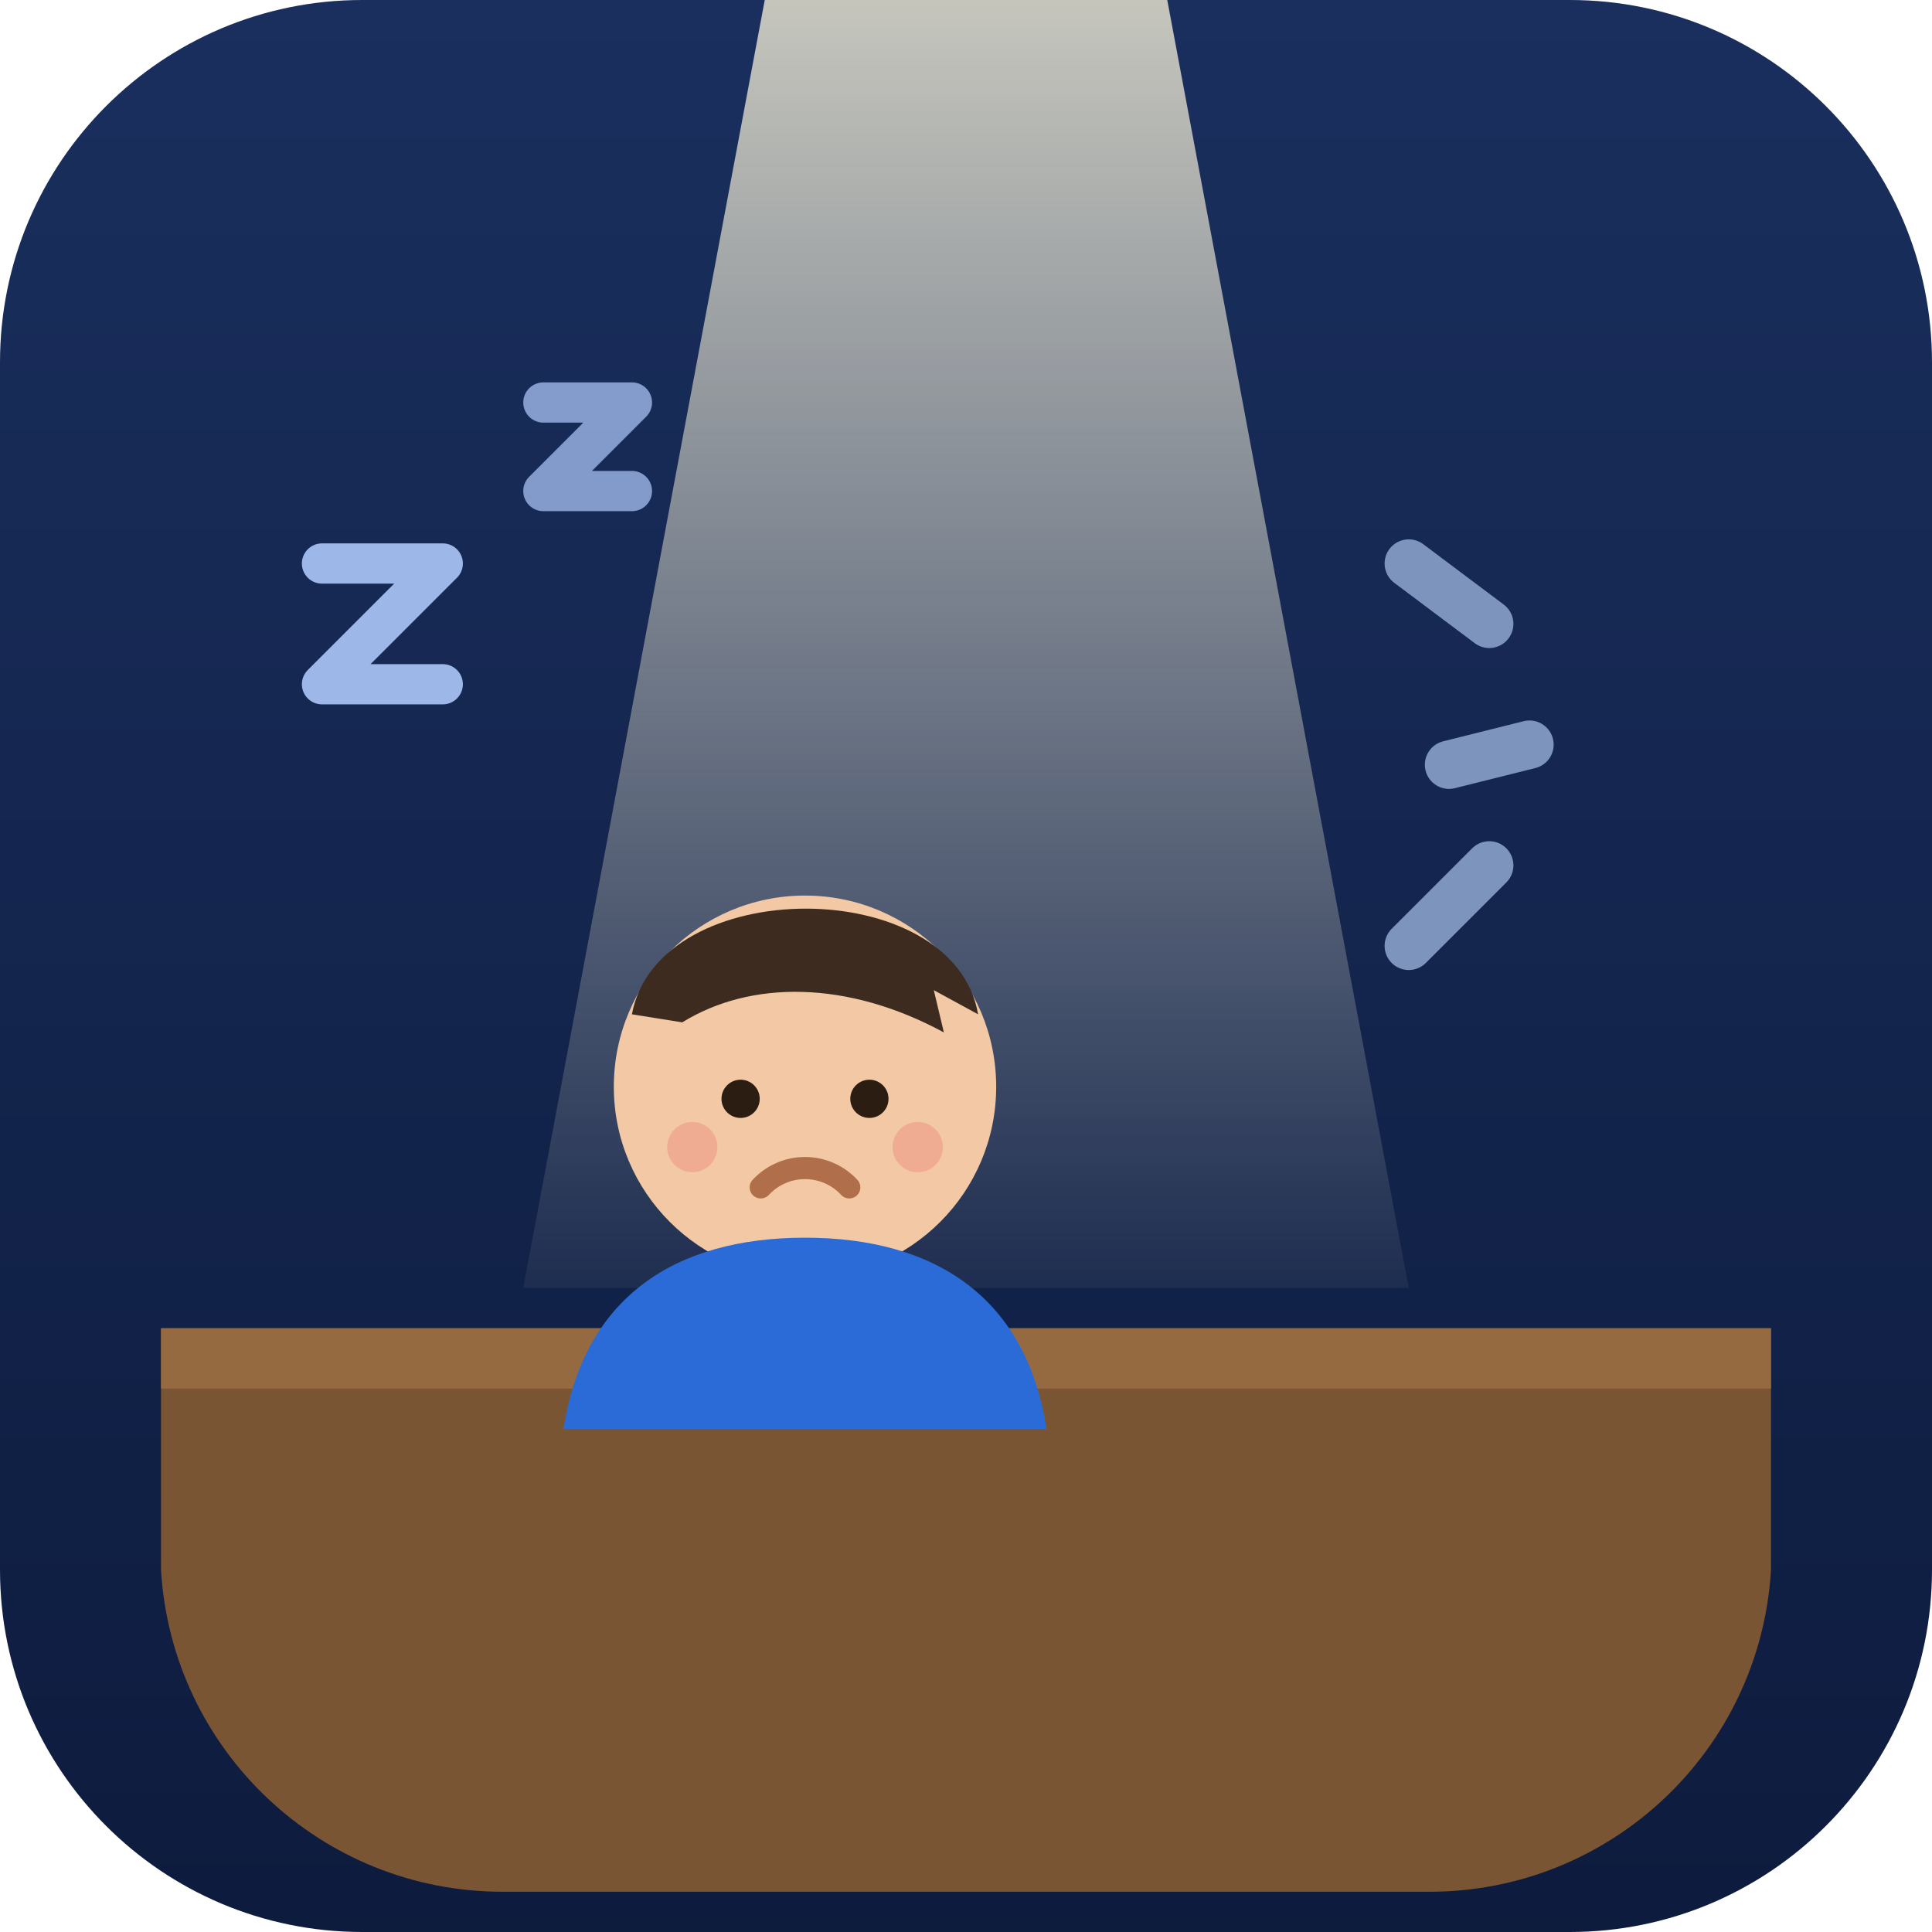
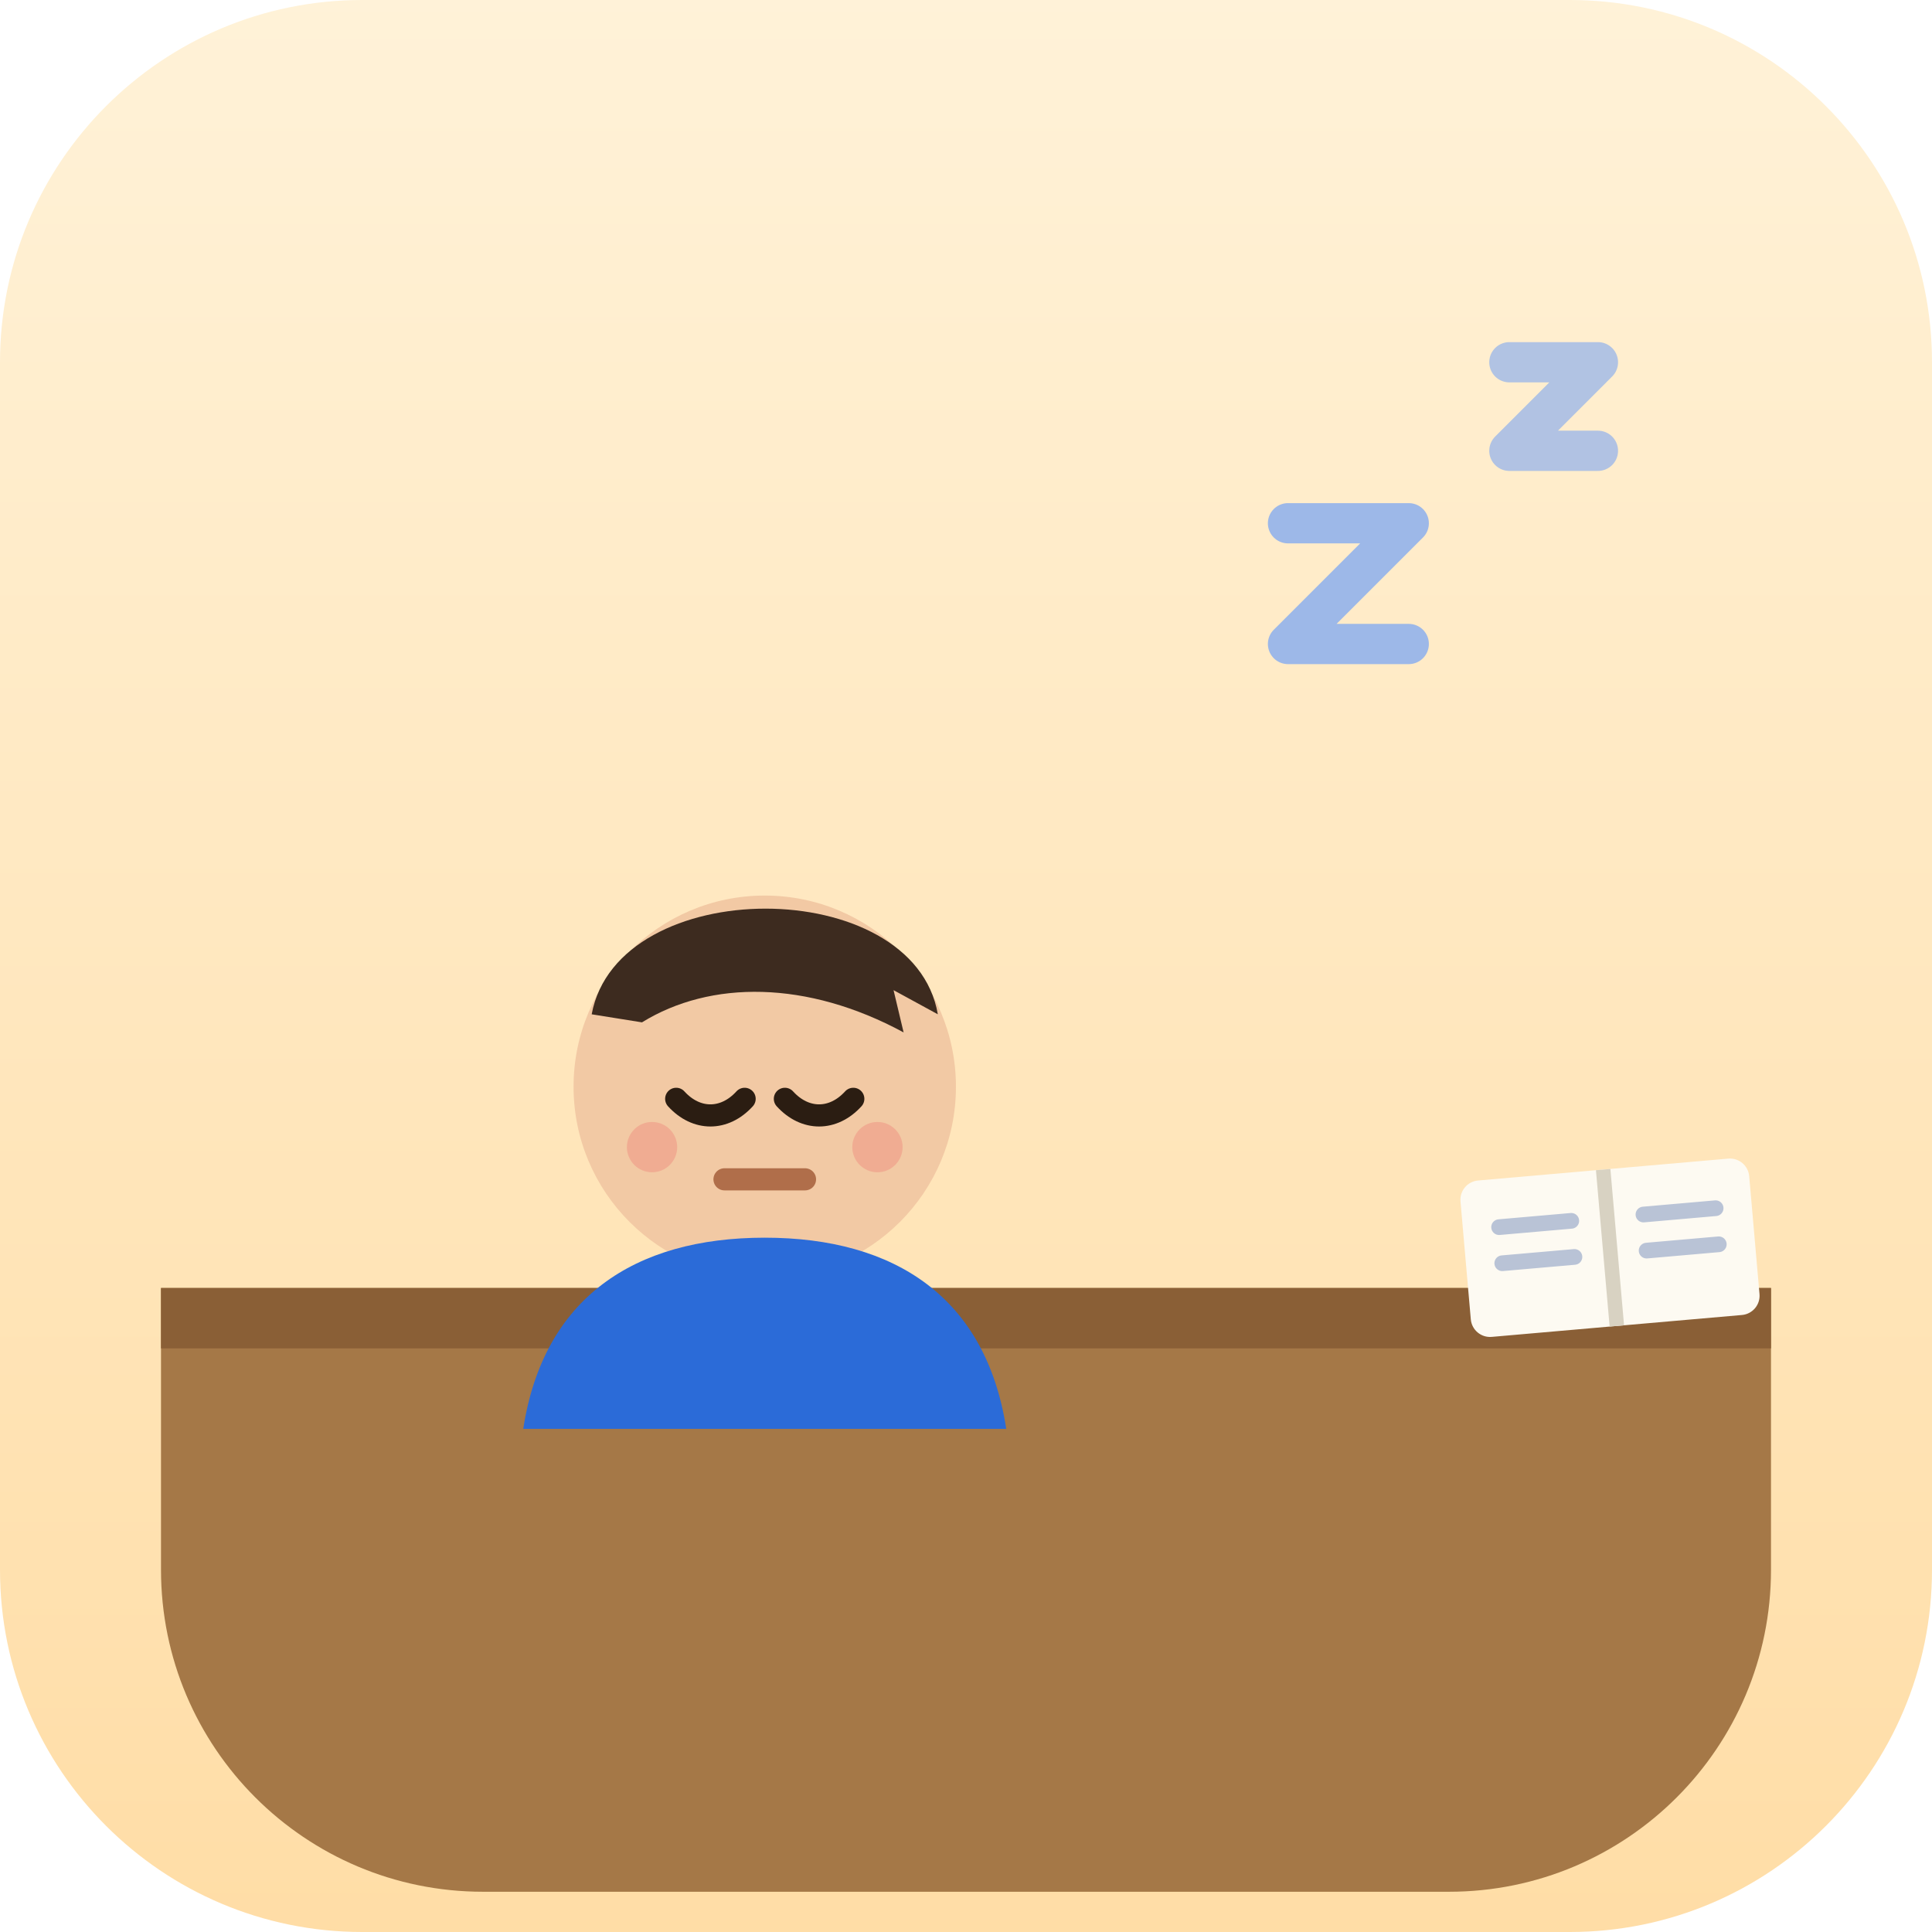
<svg xmlns="http://www.w3.org/2000/svg" width="96" height="96" viewBox="0 0 96 96">
  <defs>
    <linearGradient id="bg98" x1="0" y1="0" x2="0" y2="1">
-       <stop offset="0" stop-color="#1a2f5e" />
-       <stop offset="1" stop-color="#0d1b3d" />
-     </linearGradient>
-     <linearGradient id="bg98s" x1="0" y1="0" x2="0" y2="1">
-       <stop offset="0" stop-color="#fff8dc" stop-opacity=".75" />
-       <stop offset="1" stop-color="#fff8dc" stop-opacity=".05" />
+       <stop offset="0" stop-color="#fff2d8" />
+       <stop offset="1" stop-color="#ffdda6" />
    </linearGradient>
  </defs>
  <rect width="96" height="96" rx="18" fill="url(#bg98)" />
-   <path d="M38 0h20l12 64h-44z" fill="url(#bg98s)" />
-   <path d="M8 66h80v12a17 17 0 0 1-17 16h-46a17 17 0 0 1-17-16z" fill="#7a5533" />
-   <path d="M8 66h80v3h-80z" fill="#956a41" />
+   <path d="M8 64h80v14a16 16 0 0 1-16 16h-48a16 16 0 0 1-16-16z" fill="#a57847" />
+   <path d="M8 64h80v3h-80z" fill="#8a5f36" />
  <g>
-     <circle cx="40" cy="54" r="9.5" fill="#f2c9a4" />
-     <path d="M31.4 50.4c1.3-7 16-7 17.2 0l-2.2-1.2.5 2.1c-4.8-2.6-9.6-2.6-13-.5z" fill="#3d2b1f" />
-     <circle cx="36.8" cy="54.6" r="0.95" fill="#2b1d12" />
-     <circle cx="43.2" cy="54.6" r="0.95" fill="#2b1d12" />
-     <path d="M37.8 59a3 3 0 0 1 4.4 0" stroke="#b06e4a" stroke-width="1.1" fill="none" stroke-linecap="round" />
-     <circle cx="34.4" cy="57" r="1.25" fill="#f0a08a" opacity=".7" />
-     <circle cx="45.6" cy="57" r="1.25" fill="#f0a08a" opacity=".7" />
-     <path d="M28 71c1-6.5 5.5-9.5 12-9.5s11 3 12 9.5z" fill="#2b6bd8" />
-   </g>
-   <g stroke="#7d95bd" stroke-width="2.4" stroke-linecap="round">
-     <path d="M70 28l4 3M72 38l4-1M70 47l4-4" />
+     <circle cx="38" cy="54" r="9.5" fill="#f2c9a4" />
+     <path d="M29.4 50.4c1.3-7 16-7 17.2 0l-2.2-1.2.5 2.1c-4.8-2.6-9.6-2.6-13-.5z" fill="#3d2b1f" />
+     <path d="M33.6 54.6c1 1.1 2.4 1.1 3.4 0M39 54.6c1 1.1 2.4 1.1 3.4 0" stroke="#2b1d12" stroke-width="1.1" fill="none" stroke-linecap="round" />
+     <path d="M36 58.6h4" stroke="#b06e4a" stroke-width="1.1" stroke-linecap="round" />
+     <circle cx="32.4" cy="57" r="1.25" fill="#f0a08a" opacity=".7" />
+     <circle cx="43.6" cy="57" r="1.25" fill="#f0a08a" opacity=".7" />
+     <path d="M26 71c1-6.5 5.5-9.5 12-9.5s11 3 12 9.5z" fill="#2b6bd8" />
  </g>
  <g stroke="#9db8e8" stroke-width="2" stroke-linecap="round" stroke-linejoin="round" fill="none">
-     <path d="M16 28h6l-6 6h6" />
-     <path d="M27 20h4.4l-4.4 4.4h4.4" opacity=".8" />
+     <path d="M64 26h6l-6 6h6" />
+     <path d="M75 18h4.4l-4.4 4.4h4.4" opacity=".8" />
+   </g>
+   <g transform="rotate(-5 80 62)">
+     <rect x="72.8" y="58.1" width="14.4" height="7.8" rx="0.96" fill="#fdfaf2" />
+     <path d="M80 58.1v7.8" stroke="#d8d2c2" stroke-width="0.72" />
+     <path d="M74.6 60.5h3.6M74.6 62.3h3.6M81.8 60.5h3.6M81.8 62.3h3.6" stroke="#b9c3d6" stroke-width="0.78" stroke-linecap="round" />
  </g>
</svg>
